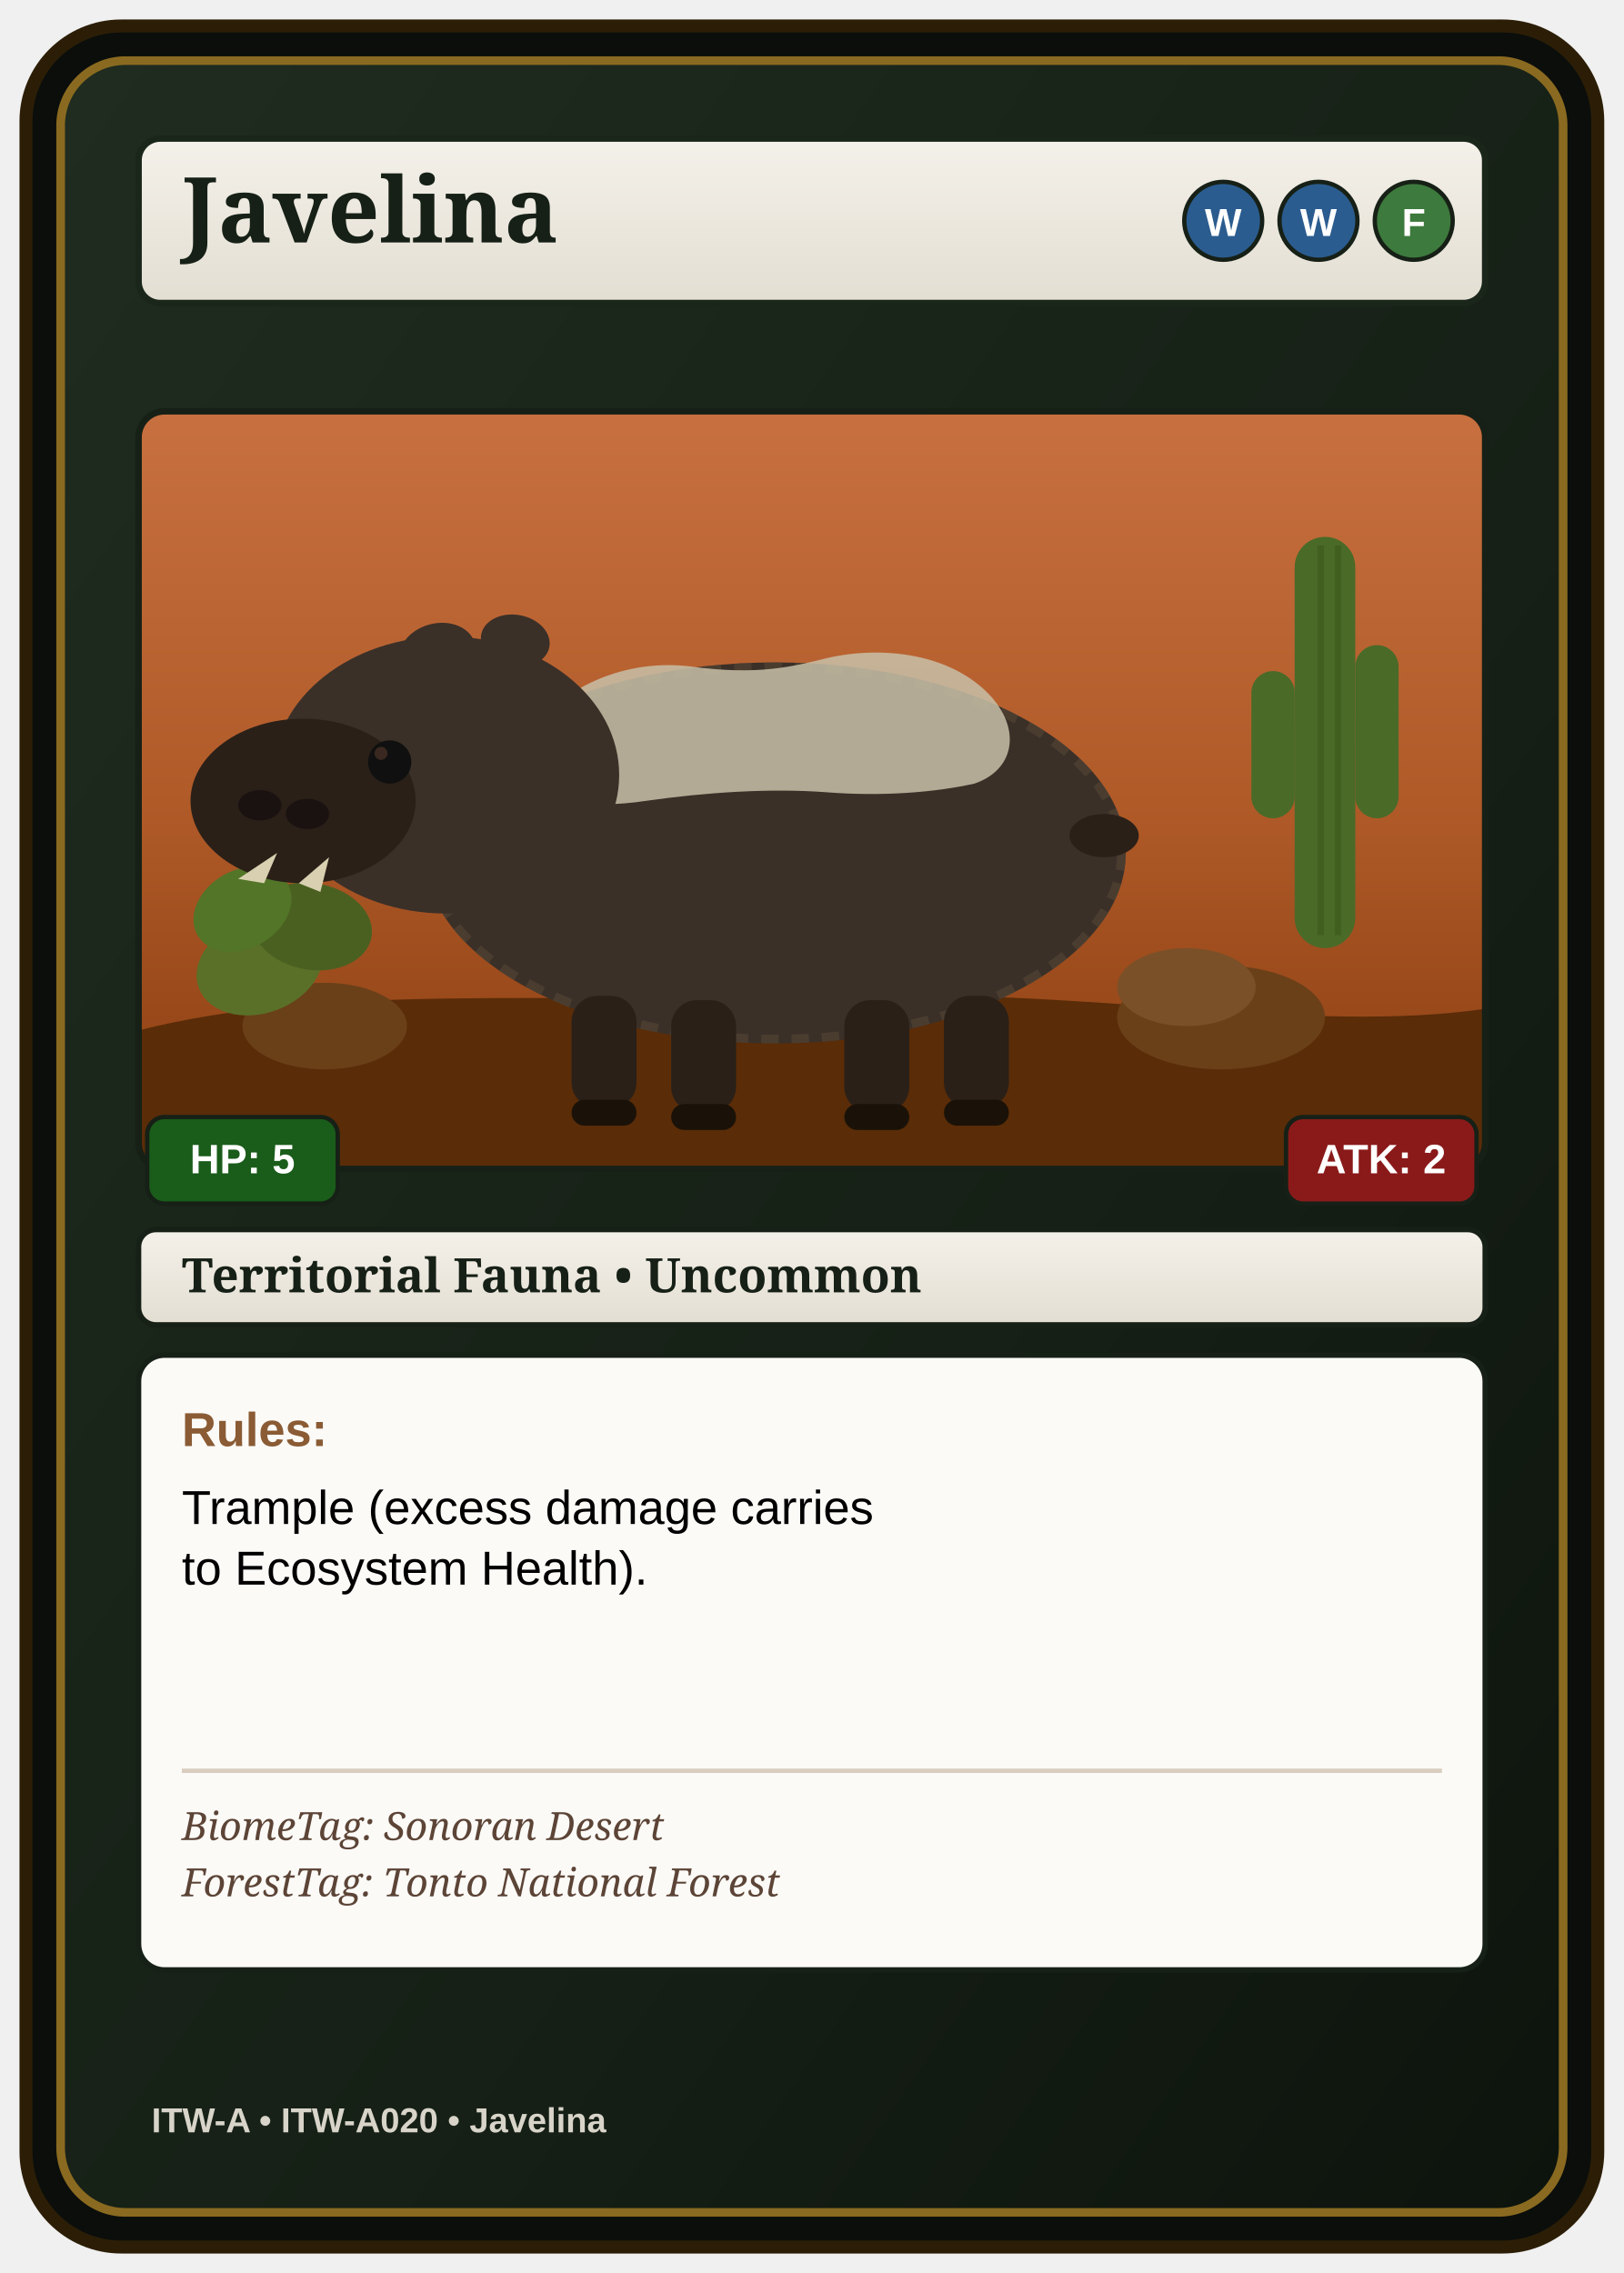
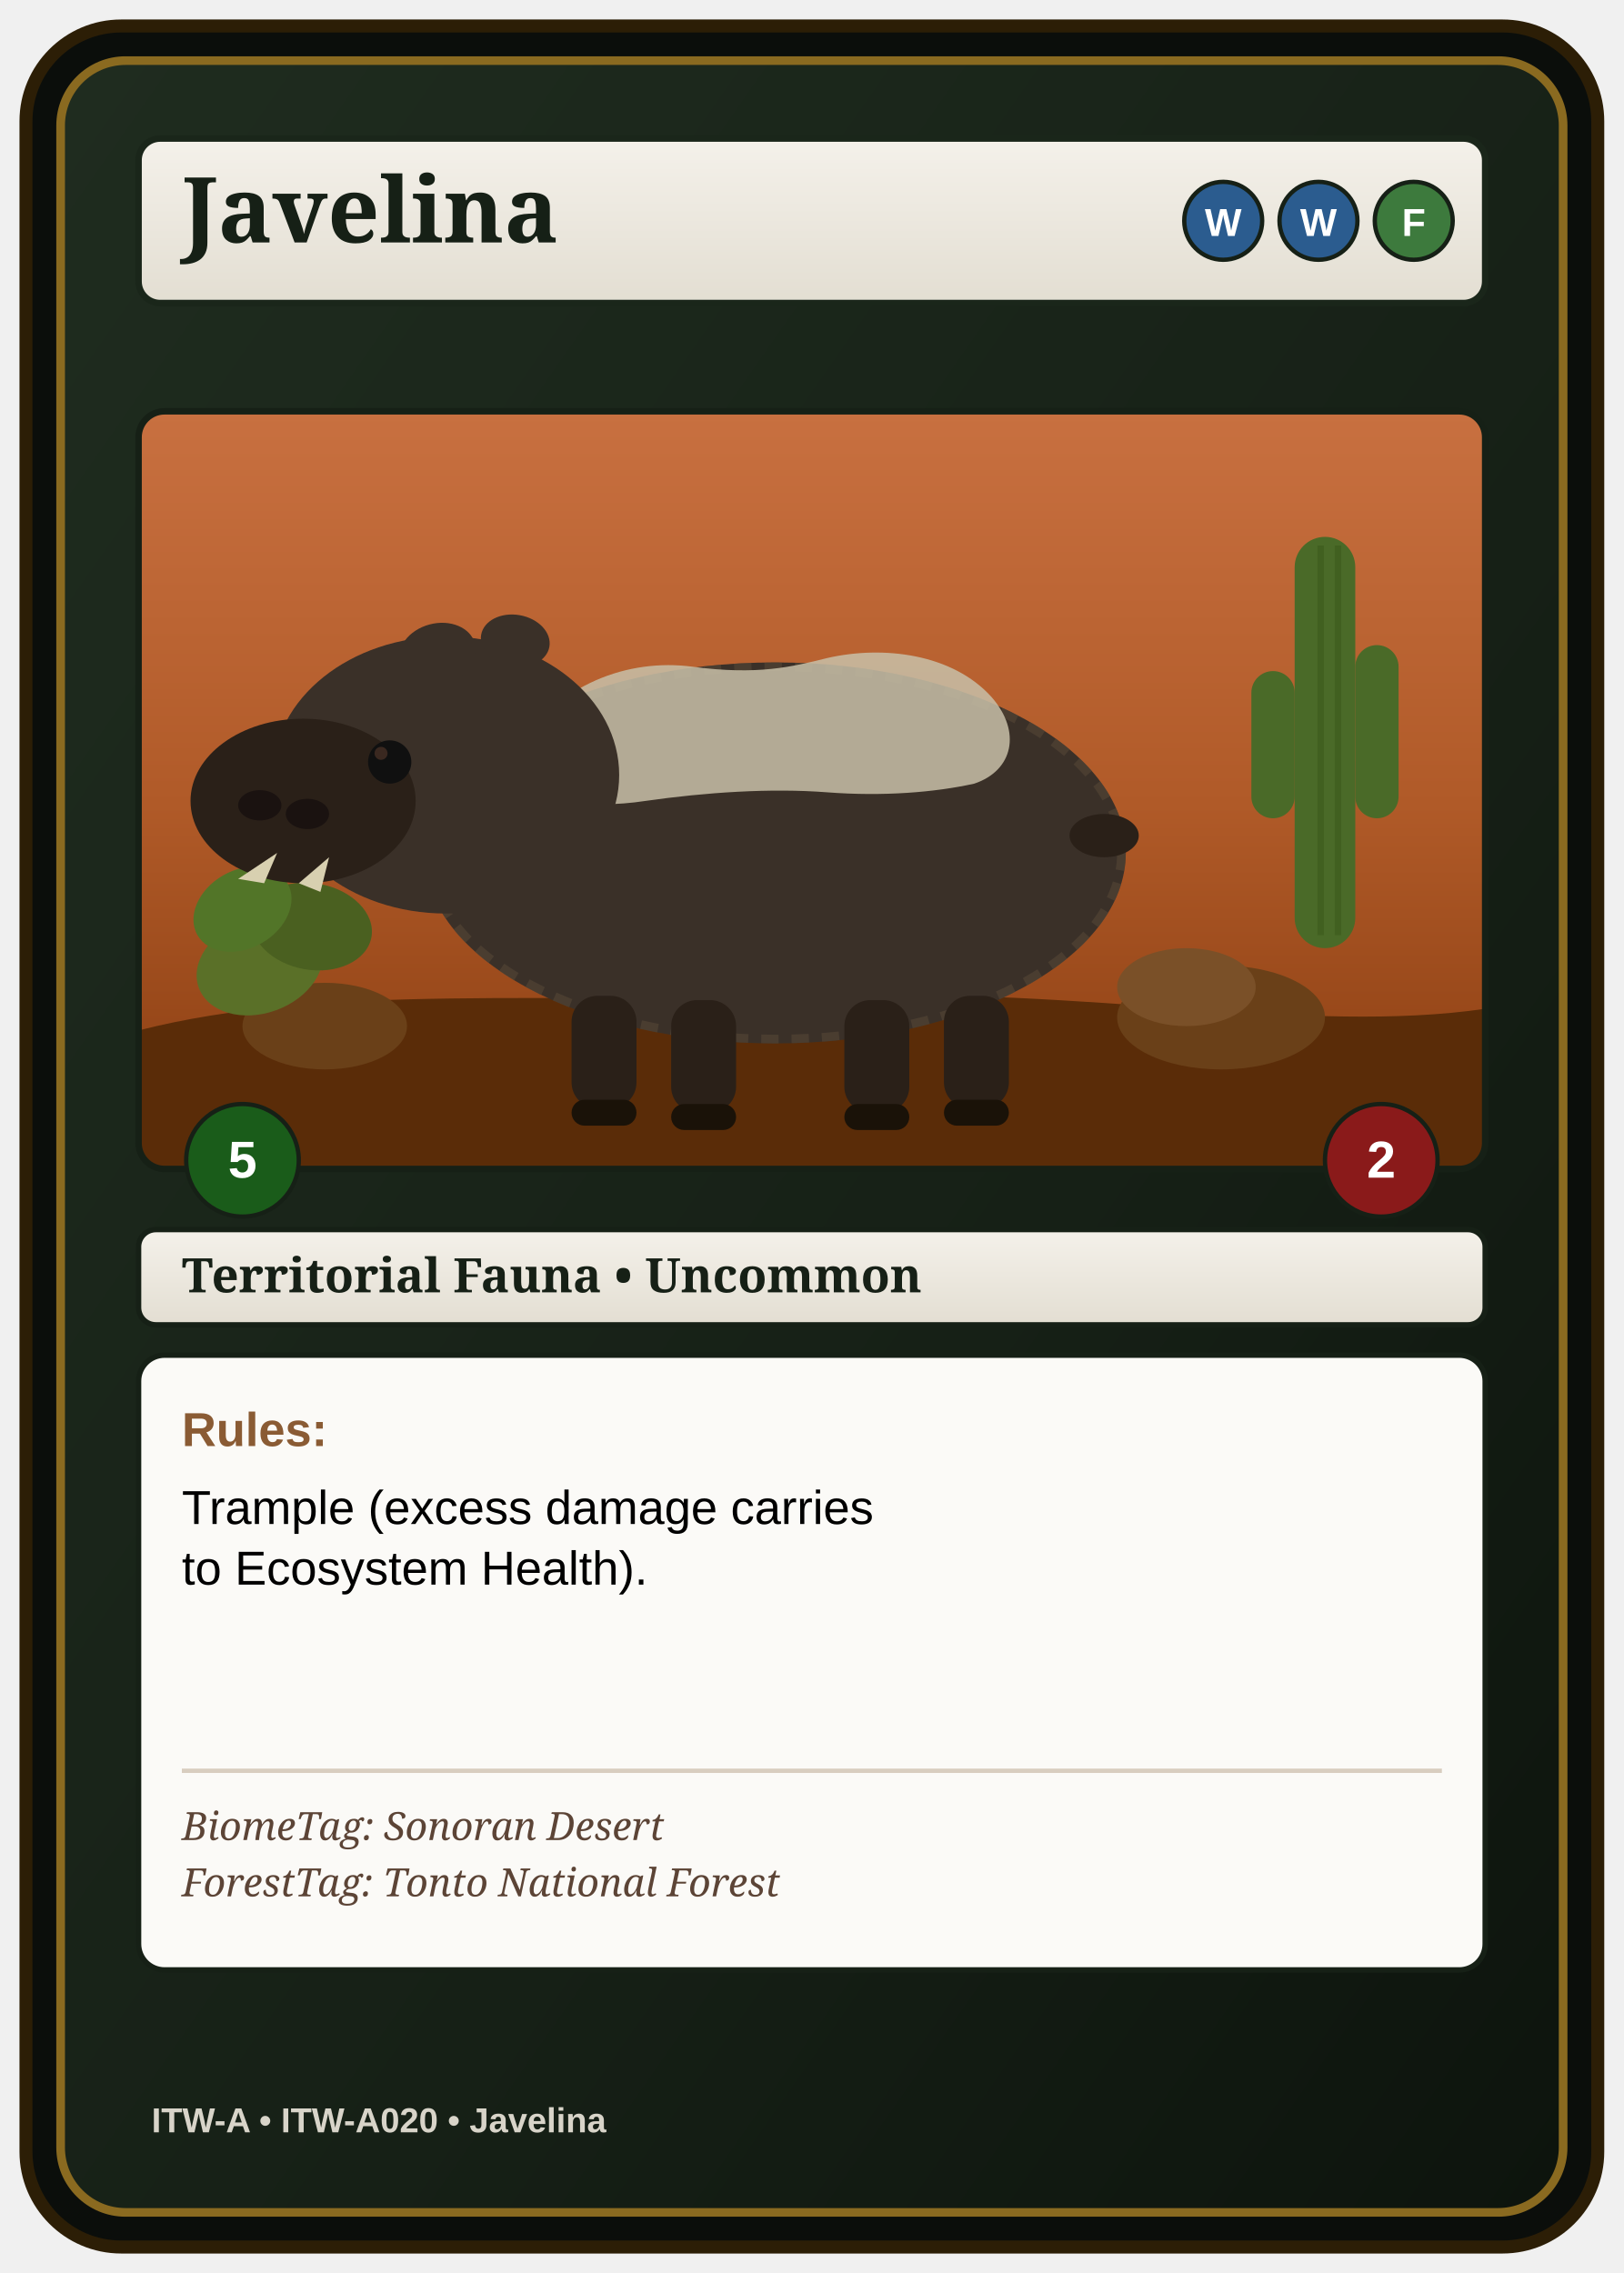
<svg xmlns="http://www.w3.org/2000/svg" width="2.5in" height="3.5in" viewBox="0 0 750 1050" version="1.1" role="img" aria-labelledby="title desc">
  <defs>
    <linearGradient id="usfsBg" x1="0%" y1="0%" x2="100%" y2="100%">
      <stop offset="0%" stop-color="#1f2c1f" />
      <stop offset="60%" stop-color="#162016" />
      <stop offset="100%" stop-color="#0d140d" />
    </linearGradient>
    <linearGradient id="usfsCream" x1="0%" y1="0%" x2="0%" y2="100%">
      <stop offset="0%" stop-color="#f4f1ea" />
      <stop offset="100%" stop-color="#e3ded2" />
    </linearGradient>
    <linearGradient id="javelinaArtBg" x1="0%" y1="0%" x2="0%" y2="100%">
      <stop offset="0%" stop-color="#c87040" />
      <stop offset="52%" stop-color="#b05a28" />
      <stop offset="100%" stop-color="#883c10" />
    </linearGradient>
    <clipPath id="imageClip">
      <rect x="64" y="190" width="622" height="350" rx="12" />
    </clipPath>
  </defs>
  <rect x="12" y="12" width="726" height="1026" rx="44" fill="#0b0e0b" stroke="#2c1e06" stroke-width="6" />
  <rect x="28" y="28" width="694" height="994" rx="30" fill="url(#usfsBg)" stroke="#8a6a20" stroke-width="4" />
  <rect x="64" y="64" width="622" height="76" rx="10" fill="url(#usfsCream)" stroke="#1a261a" stroke-width="3" />
  <text x="84" y="112" font-family="Georgia, serif" font-size="42" font-weight="700" fill="#162016">Javelina</text>
  <circle cx="565" cy="102" r="18" fill="#2b5c8f" stroke="#162016" stroke-width="2" />
  <text x="565" y="109" font-family="Arial, sans-serif" font-size="18" font-weight="700" fill="#ffffff" text-anchor="middle">W</text>
  <circle cx="609" cy="102" r="18" fill="#2b5c8f" stroke="#162016" stroke-width="2" />
  <text x="609" y="109" font-family="Arial, sans-serif" font-size="18" font-weight="700" fill="#ffffff" text-anchor="middle">W</text>
  <circle cx="653" cy="102" r="18" fill="#3d7a3d" stroke="#162016" stroke-width="2" />
  <text x="653" y="109" font-family="Arial, sans-serif" font-size="18" font-weight="700" fill="#ffffff" text-anchor="middle">F</text>
  <g clip-path="url(#imageClip)">
    <rect x="64" y="190" width="622" height="350" fill="url(#javelinaArtBg)" />
    <path d="M64,476 C150,454 256,464 380,460 C504,456 604,478 686,466 L686,540 L64,540 Z" fill="#5a2c08" />
    <ellipse cx="564" cy="470" rx="48" ry="24" fill="#6a4018" />
    <ellipse cx="548" cy="456" rx="32" ry="18" fill="#7a5028" />
    <ellipse cx="150" cy="474" rx="38" ry="20" fill="#6a4018" />
    <rect x="598" y="248" width="28" height="190" rx="14" fill="#4a6a28" />
    <rect x="626" y="298" width="20" height="80" rx="10" fill="#4a6a28" />
    <rect x="578" y="310" width="20" height="68" rx="10" fill="#4a6a28" />
    <line x1="610" y1="252" x2="610" y2="432" stroke="#3a5a1a" stroke-width="3" opacity="0.6" />
    <line x1="618" y1="252" x2="618" y2="432" stroke="#3a5a1a" stroke-width="3" opacity="0.6" />
    <ellipse cx="120" cy="446" rx="30" ry="22" fill="#5a7028" transform="rotate(-20 120 446)" />
    <ellipse cx="144" cy="428" rx="28" ry="20" fill="#4a6020" transform="rotate(10 144 428)" />
    <ellipse cx="112" cy="420" rx="24" ry="18" fill="#527528" transform="rotate(-30 112 420)" />
    <ellipse cx="358" cy="394" rx="162" ry="88" fill="#3a3028" />
    <ellipse cx="358" cy="394" rx="160" ry="86" fill="none" stroke="#5a4a38" stroke-width="4" stroke-dasharray="8,6" opacity="0.5" />
    <path d="M238,346 C258,316 290,304 320,308 C350,312 366,308 382,304 C408,298 440,302 458,322 C472,338 468,356 450,362 C432,366 408,368 382,366 C356,364 326,366 298,370 C272,374 244,370 234,360 Z" fill="#c8c0a8" opacity="0.85" />
    <ellipse cx="206" cy="358" rx="80" ry="64" fill="#3a3028" />
    <ellipse cx="140" cy="370" rx="52" ry="38" fill="#2a2018" />
    <ellipse cx="120" cy="372" rx="10" ry="7" fill="#1a1210" />
    <ellipse cx="142" cy="376" rx="10" ry="7" fill="#1a1210" />
    <path d="M128,394 L110,406 L122,408 Z" fill="#d8d0b0" />
    <path d="M152,396 L138,408 L148,412 Z" fill="#d8d0b0" />
    <circle cx="180" cy="352" r="10" fill="#101010" />
    <circle cx="176" cy="348" r="3" fill="#3a2820" />
    <ellipse cx="202" cy="302" rx="18" ry="14" fill="#3a3028" transform="rotate(-15 202 302)" />
    <ellipse cx="238" cy="296" rx="16" ry="12" fill="#3a3028" transform="rotate(10 238 296)" />
    <rect x="264" y="460" width="30" height="52" rx="12" fill="#2a2018" />
    <rect x="310" y="462" width="30" height="52" rx="12" fill="#2a2018" />
    <rect x="390" y="462" width="30" height="52" rx="12" fill="#2a2018" />
    <rect x="436" y="460" width="30" height="52" rx="12" fill="#2a2018" />
    <rect x="264" y="508" width="30" height="12" rx="6" fill="#1a1208" />
    <rect x="310" y="510" width="30" height="12" rx="6" fill="#1a1208" />
    <rect x="390" y="510" width="30" height="12" rx="6" fill="#1a1208" />
    <rect x="436" y="508" width="30" height="12" rx="6" fill="#1a1208" />
    <ellipse cx="510" cy="386" rx="16" ry="10" fill="#2a2018" />
  </g>
  <rect x="64" y="190" width="622" height="350" rx="12" fill="none" stroke="#162016" stroke-width="3" />
-   <rect x="68" y="516" width="88" height="40" rx="8" fill="#1a5c1a" stroke="#162016" stroke-width="2" />
-   <text x="112" y="542" font-family="Arial, sans-serif" font-size="19" font-weight="700" fill="#ffffff" text-anchor="middle">HP: 5</text>
-   <rect x="594" y="516" width="88" height="40" rx="8" fill="#8a1a1a" stroke="#162016" stroke-width="2" />
-   <text x="638" y="542" font-family="Arial, sans-serif" font-size="19" font-weight="700" fill="#ffffff" text-anchor="middle">ATK: 2</text>
+   <circle cx="112" cy="536" r="26" fill="#1a5c1a" stroke="#162016" stroke-width="2" />
+   <text x="112" y="544" font-family="Arial, sans-serif" font-size="24" font-weight="700" fill="#ffffff" text-anchor="middle">5</text>
+   <circle cx="638" cy="536" r="26" fill="#8a1a1a" stroke="#162016" stroke-width="2" />
+   <text x="638" y="544" font-family="Arial, sans-serif" font-size="24" font-weight="700" fill="#ffffff" text-anchor="middle">2</text>
  <rect x="64" y="568" width="622" height="44" rx="8" fill="url(#usfsCream)" stroke="#162016" stroke-width="2.5" />
  <text x="84" y="597" font-family="Georgia, serif" font-size="22" font-weight="700" fill="#162016">Territorial Fauna • Uncommon</text>
  <rect x="64" y="626" width="622" height="284" rx="12" fill="#fbfaf7" stroke="#162016" stroke-width="2.5" />
  <text x="84" y="668" font-family="Arial, sans-serif" font-size="22" font-weight="700" fill="#8a5b34">Rules:</text>
  <text x="84" y="704" font-family="Arial, sans-serif" font-size="22" fill="#000000">Trample (excess damage carries</text>
  <text x="84" y="732" font-family="Arial, sans-serif" font-size="22" fill="#000000">to Ecosystem Health).</text>
  <line x1="84" y1="818" x2="666" y2="818" stroke="#d8cdbf" stroke-width="2" />
  <text x="84" y="850" font-family="Georgia, serif" font-size="18" fill="#5c4436" font-style="italic">BiomeTag: Sonoran Desert</text>
  <text x="84" y="876" font-family="Georgia, serif" font-size="18" fill="#5c4436" font-style="italic">ForestTag: Tonto National Forest</text>
  <text x="70" y="985" font-family="Arial, sans-serif" font-size="16" font-weight="700" fill="#d8d4c9">ITW-A • ITW-A020 • Javelina</text>
</svg>
